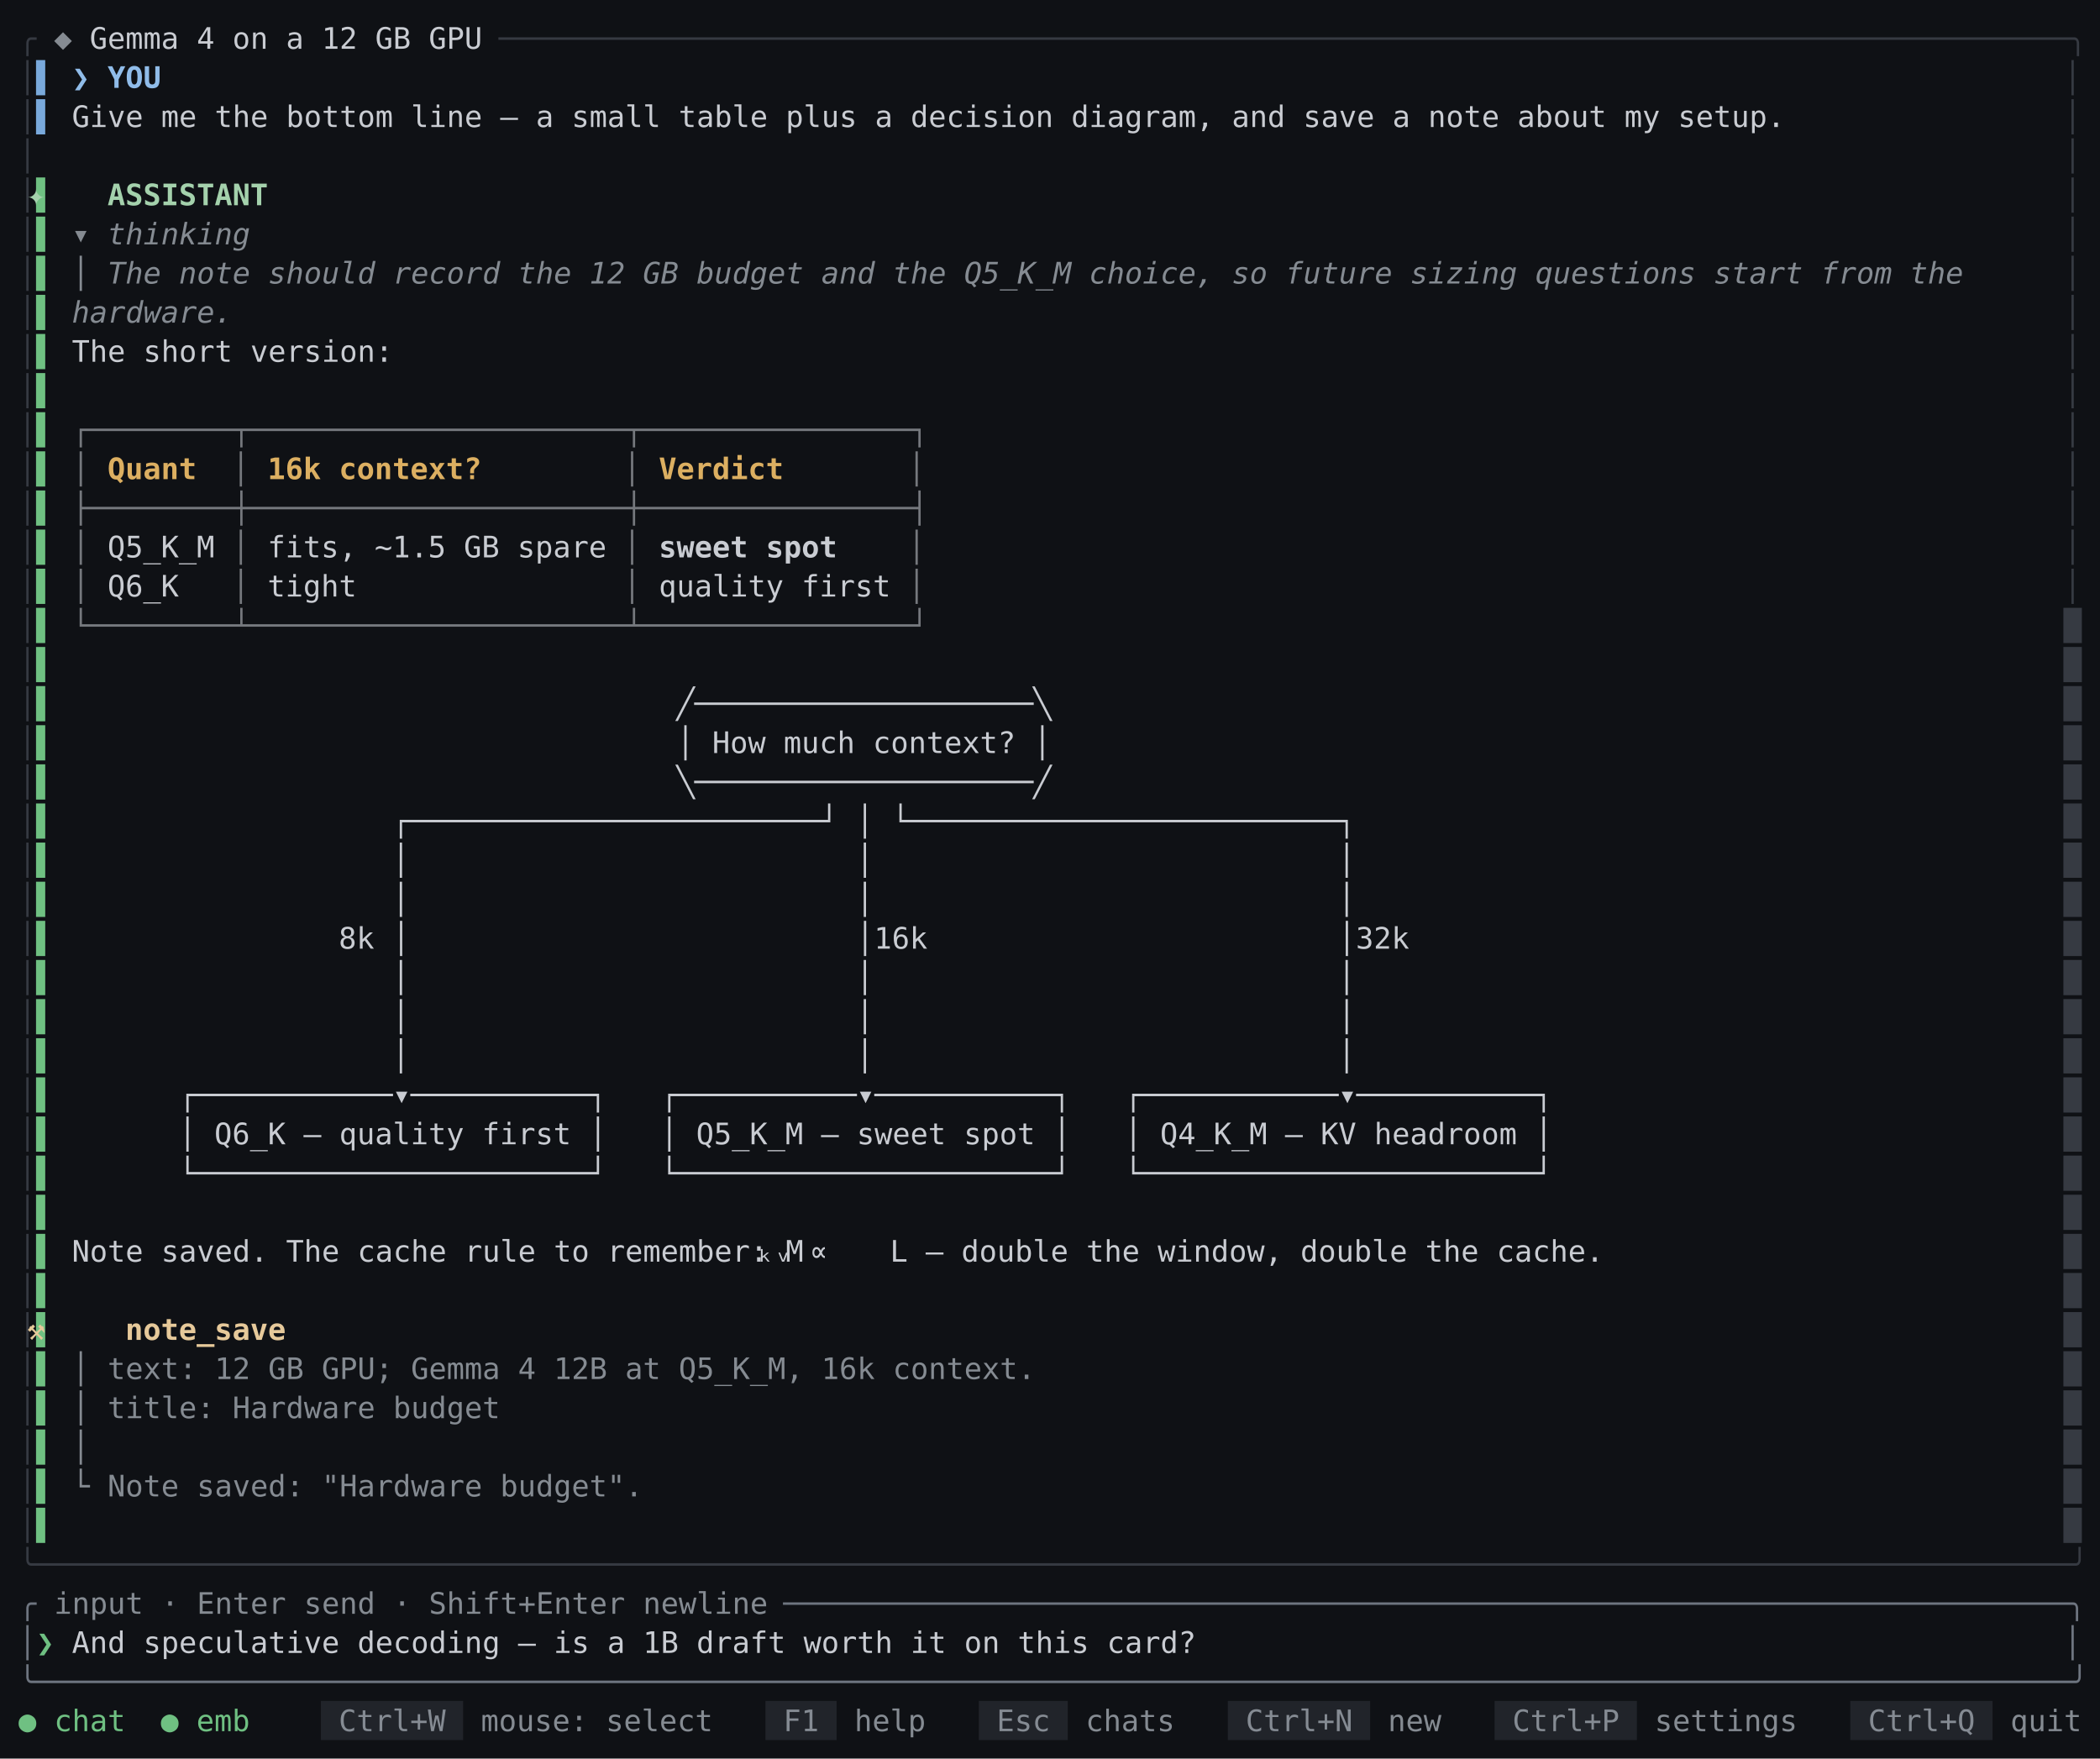
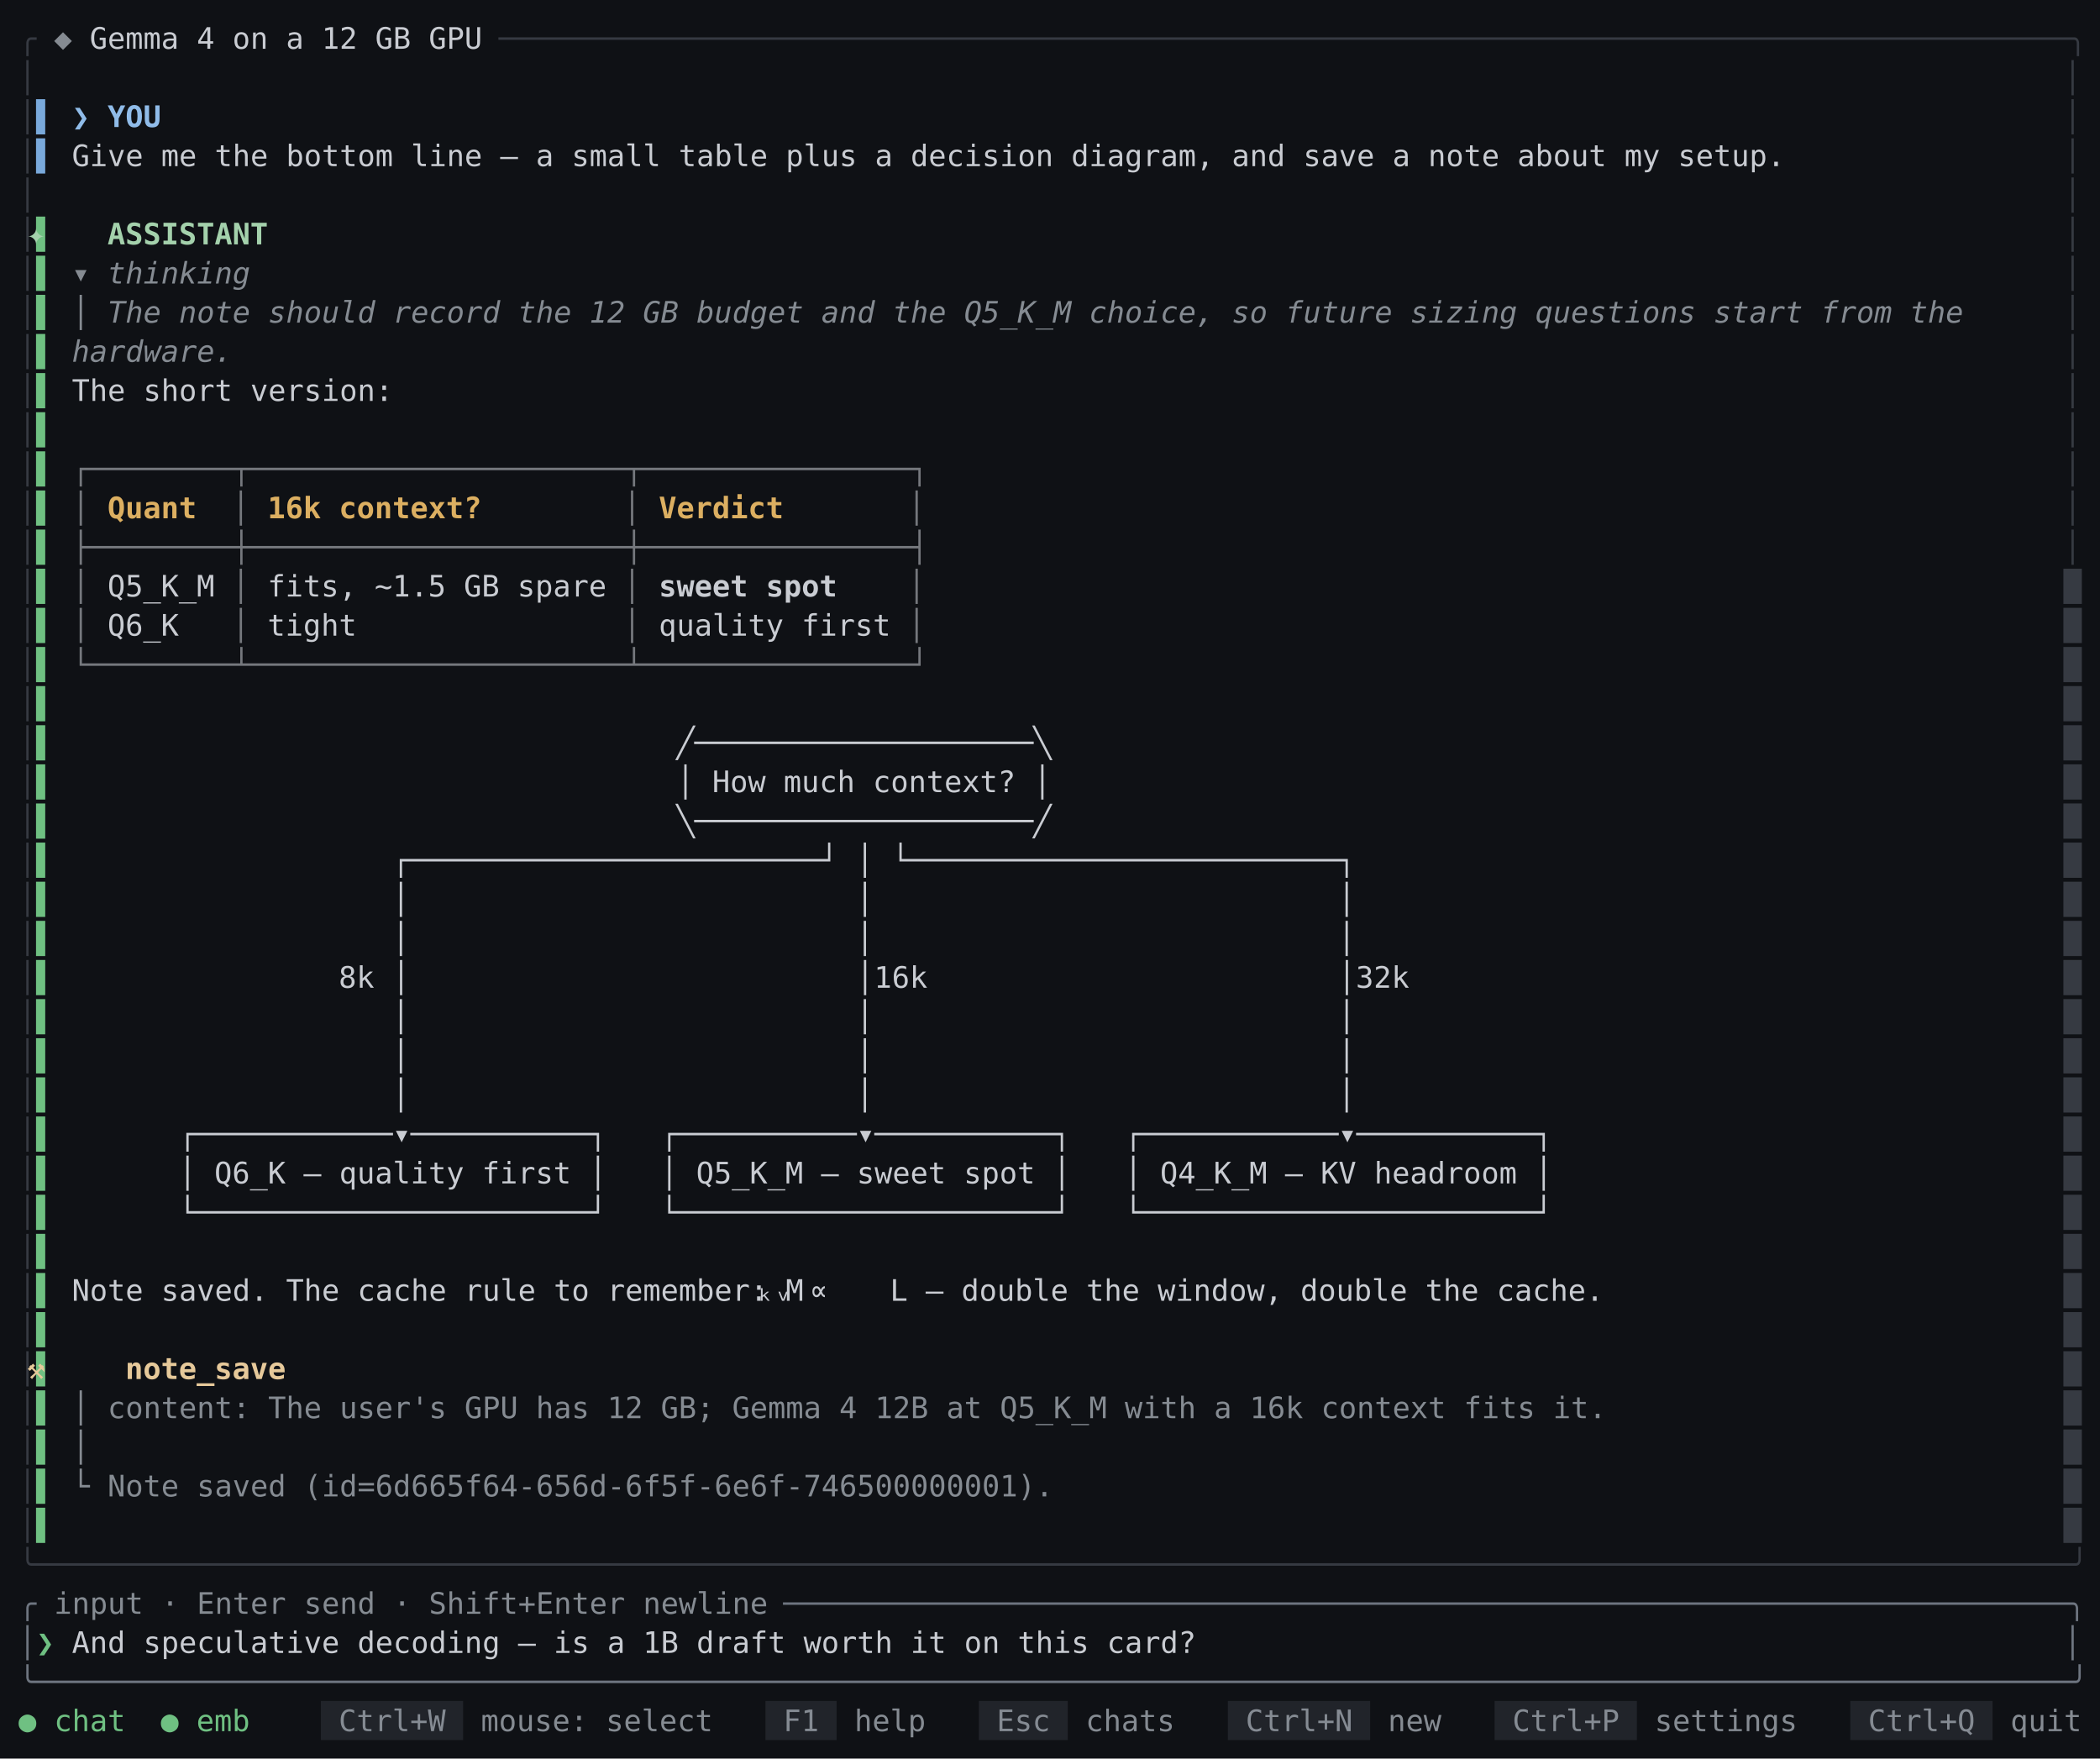
<svg xmlns="http://www.w3.org/2000/svg" id="chat-dark-en" viewBox="0 0 1133.6 949.28" width="1133.6" height="949.28" role="img" aria-label="mindfork — the chat screen, dark theme">
  <style>
@font-face{font-family:'JetBrains Mono';src:url('/fonts/JetBrainsMono-Regular.woff2') format('woff2');font-weight:400;font-style:normal;font-display:swap}
@font-face{font-family:'JetBrains Mono';src:url('/fonts/JetBrainsMono-Bold.woff2') format('woff2');font-weight:700;font-style:normal;font-display:swap}
@font-face{font-family:'JetBrains Mono';src:url('/fonts/JetBrainsMono-Italic.woff2') format('woff2');font-weight:400;font-style:italic;font-display:swap}
#chat-dark-en text{font:16px 'JetBrains Mono',monospace;fill:#c9ccd2}#chat-dark-en .b{font-weight:700}#chat-dark-en .i{font-style:italic}#chat-dark-en .u{text-decoration:underline}#chat-dark-en .st{text-decoration:line-through}#chat-dark-en .u.st{text-decoration:underline line-through}
</style>
  <rect width="100%" height="100%" fill="#0f1115" />
  <text xml:space="preserve" y="26.32">
    <tspan x="10" fill="#363a42">╭</tspan>
    <tspan x="29.2" textLength="19.2" fill="#858b92">◆ </tspan>
    <tspan x="48.4" textLength="220.8">Gemma 4 on a 12 GB GPU </tspan>
    <tspan x="269.2" textLength="854.4" fill="#363a42">────────────────────────────────────────────────────────────────────────────────────────╮</tspan>
  </text>
  <text xml:space="preserve" y="47.44">
    <tspan x="10" fill="#363a42">│</tspan>
+     <tspan x="1114" fill="#363a42">│</tspan>
+   </text>
+   <text xml:space="preserve" y="68.56">
+     <tspan x="10" fill="#363a42">│</tspan>
    <tspan x="19.6" textLength="19.2" fill="#79a9db">▌ </tspan>
    <tspan x="38.8" textLength="48" class="b" fill="#90bce9">❯ YOU</tspan>
    <tspan x="1114" fill="#363a42">│</tspan>
  </text>
-   <text xml:space="preserve" y="68.56">
+   <text xml:space="preserve" y="89.68">
    <tspan x="10" fill="#363a42">│</tspan>
    <tspan x="19.6" textLength="19.2" fill="#79a9db">▌ </tspan>
    <tspan x="38.8" textLength="1075.2">Give me the bottom line — a small table plus a decision diagram, and save a note about my setup.                </tspan>
    <tspan x="1114" fill="#363a42">│</tspan>
  </text>
-   <text xml:space="preserve" y="89.68">
-     <tspan x="10" fill="#363a42">│</tspan>
-     <tspan x="1114" fill="#363a42">│</tspan>
-   </text>
  <text xml:space="preserve" y="110.8">
+     <tspan x="10" fill="#363a42">│</tspan>
+     <tspan x="1114" fill="#363a42">│</tspan>
+   </text>
+   <text xml:space="preserve" y="131.92">
    <tspan x="10" fill="#363a42">│</tspan>
    <tspan x="19.6" textLength="19.2" fill="#6fc082">▌ </tspan>
    <tspan x="43.6" text-anchor="middle" fill="#a4d1ac">✦</tspan>
    <tspan x="58" textLength="86.4" class="b" fill="#a4d1ac">ASSISTANT</tspan>
    <tspan x="1114" fill="#363a42">│</tspan>
  </text>
-   <text xml:space="preserve" y="131.92">
+   <text xml:space="preserve" y="153.04">
    <tspan x="10" fill="#363a42">│</tspan>
    <tspan x="19.6" textLength="19.2" fill="#6fc082">▌ </tspan>
    <tspan x="38.8" textLength="96" class="i" fill="#858b92">▾ thinking</tspan>
    <tspan x="1114" fill="#363a42">│</tspan>
  </text>
-   <text xml:space="preserve" y="153.04">
+   <text xml:space="preserve" y="174.16">
    <tspan x="10" fill="#363a42">│</tspan>
    <tspan x="19.6" textLength="19.2" fill="#6fc082">▌ </tspan>
    <tspan x="38.8" textLength="1027.2" class="i" fill="#858b92">│ The note should record the 12 GB budget and the Q5_K_M choice, so future sizing questions start from the </tspan>
    <tspan x="1114" fill="#363a42">│</tspan>
  </text>
-   <text xml:space="preserve" y="174.16">
+   <text xml:space="preserve" y="195.28">
    <tspan x="10" fill="#363a42">│</tspan>
    <tspan x="19.6" textLength="19.2" fill="#6fc082">▌ </tspan>
    <tspan x="38.8" textLength="86.4" class="i" fill="#858b92">hardware.</tspan>
    <tspan x="1114" fill="#363a42">│</tspan>
  </text>
-   <text xml:space="preserve" y="195.28">
+   <text xml:space="preserve" y="216.4">
    <tspan x="10" fill="#363a42">│</tspan>
    <tspan x="19.6" textLength="19.2" fill="#6fc082">▌ </tspan>
    <tspan x="38.8" textLength="1075.2">The short version:                                                                                              </tspan>
    <tspan x="1114" fill="#363a42">│</tspan>
  </text>
-   <text xml:space="preserve" y="216.4">
-     <tspan x="10" fill="#363a42">│</tspan>
-     <tspan x="19.6" textLength="19.2" fill="#6fc082">▌ </tspan>
-     <tspan x="1114" fill="#363a42">│</tspan>
-   </text>
  <text xml:space="preserve" y="237.52">
    <tspan x="10" fill="#363a42">│</tspan>
    <tspan x="19.6" textLength="19.2" fill="#6fc082">▌ </tspan>
+     <tspan x="1114" fill="#363a42">│</tspan>
+   </text>
+   <text xml:space="preserve" y="258.64">
+     <tspan x="10" fill="#363a42">│</tspan>
+     <tspan x="19.6" textLength="19.2" fill="#6fc082">▌ </tspan>
    <tspan x="38.8" textLength="460.8" fill="#75787d">┌────────┬─────────────────────┬───────────────┐</tspan>
    <tspan x="1114" fill="#363a42">│</tspan>
  </text>
-   <text xml:space="preserve" y="258.64">
+   <text xml:space="preserve" y="279.76">
    <tspan x="10" fill="#363a42">│</tspan>
    <tspan x="19.6" textLength="19.2" fill="#6fc082">▌ </tspan>
    <tspan x="38.8" fill="#75787d">│</tspan>
    <tspan x="58" textLength="48" class="b" fill="#dcaf61">Quant</tspan>
    <tspan x="125.2" fill="#75787d">│</tspan>
    <tspan x="144.4" textLength="115.2" class="b" fill="#dcaf61">16k context?</tspan>
    <tspan x="336.4" fill="#75787d">│</tspan>
    <tspan x="355.6" textLength="67.2" class="b" fill="#dcaf61">Verdict</tspan>
    <tspan x="490" fill="#75787d">│</tspan>
    <tspan x="1114" fill="#363a42">│</tspan>
  </text>
-   <text xml:space="preserve" y="279.76">
+   <text xml:space="preserve" y="300.88">
    <tspan x="10" fill="#363a42">│</tspan>
    <tspan x="19.6" textLength="19.2" fill="#6fc082">▌ </tspan>
    <tspan x="38.8" textLength="460.8" fill="#75787d">├────────┼─────────────────────┼───────────────┤</tspan>
    <tspan x="1114" fill="#363a42">│</tspan>
  </text>
-   <text xml:space="preserve" y="300.88">
+   <text xml:space="preserve" y="322">
    <tspan x="10" fill="#363a42">│</tspan>
    <tspan x="19.6" textLength="19.2" fill="#6fc082">▌ </tspan>
    <tspan x="38.8" fill="#75787d">│</tspan>
    <tspan x="58" textLength="67.2">Q5_K_M </tspan>
    <tspan x="125.2" fill="#75787d">│</tspan>
    <tspan x="144.4" textLength="192">fits, ~1.5 GB spare </tspan>
    <tspan x="336.4" fill="#75787d">│</tspan>
    <tspan x="355.6" textLength="96" class="b">sweet spot</tspan>
    <tspan x="490" fill="#75787d">│</tspan>
-     <tspan x="1114" fill="#363a42">│</tspan>
-   </text>
-   <text xml:space="preserve" y="322">
+     <tspan x="1114" fill="#363a42">█</tspan>
+   </text>
+   <text xml:space="preserve" y="343.12">
    <tspan x="10" fill="#363a42">│</tspan>
    <tspan x="19.6" textLength="19.2" fill="#6fc082">▌ </tspan>
    <tspan x="38.8" fill="#75787d">│</tspan>
    <tspan x="58" textLength="67.2">Q6_K   </tspan>
    <tspan x="125.2" fill="#75787d">│</tspan>
    <tspan x="144.4" textLength="192">tight               </tspan>
    <tspan x="336.4" fill="#75787d">│</tspan>
    <tspan x="355.6" textLength="134.4">quality first </tspan>
    <tspan x="490" fill="#75787d">│</tspan>
-     <tspan x="1114" fill="#363a42">│</tspan>
-   </text>
-   <text xml:space="preserve" y="343.12">
+     <tspan x="1114" fill="#363a42">█</tspan>
+   </text>
+   <text xml:space="preserve" y="364.24">
    <tspan x="10" fill="#363a42">│</tspan>
    <tspan x="19.6" textLength="19.2" fill="#6fc082">▌ </tspan>
    <tspan x="38.8" textLength="460.8" fill="#75787d">└────────┴─────────────────────┴───────────────┘</tspan>
    <tspan x="1114" fill="#363a42">█</tspan>
  </text>
-   <text xml:space="preserve" y="364.24">
-     <tspan x="10" fill="#363a42">│</tspan>
-     <tspan x="19.6" textLength="19.2" fill="#6fc082">▌ </tspan>
-     <tspan x="1114" fill="#363a42">█</tspan>
-   </text>
  <text xml:space="preserve" y="385.36">
    <tspan x="10" fill="#363a42">│</tspan>
    <tspan x="19.6" textLength="19.2" fill="#6fc082">▌ </tspan>
+     <tspan x="1114" fill="#363a42">█</tspan>
+   </text>
+   <text xml:space="preserve" y="406.48">
+     <tspan x="10" fill="#363a42">│</tspan>
+     <tspan x="19.6" textLength="19.2" fill="#6fc082">▌ </tspan>
    <tspan x="365.2" textLength="748.8">╱───────────────────╲                                                         </tspan>
    <tspan x="1114" fill="#363a42">█</tspan>
  </text>
-   <text xml:space="preserve" y="406.48">
+   <text xml:space="preserve" y="427.6">
    <tspan x="10" fill="#363a42">│</tspan>
    <tspan x="19.6" textLength="19.2" fill="#6fc082">▌ </tspan>
    <tspan x="365.2" textLength="748.8">│ How much context? │                                                         </tspan>
    <tspan x="1114" fill="#363a42">█</tspan>
  </text>
-   <text xml:space="preserve" y="427.6">
+   <text xml:space="preserve" y="448.72">
    <tspan x="10" fill="#363a42">│</tspan>
    <tspan x="19.6" textLength="19.2" fill="#6fc082">▌ </tspan>
    <tspan x="365.2" textLength="748.8">╲───────────────────╱                                                         </tspan>
    <tspan x="1114" fill="#363a42">█</tspan>
  </text>
-   <text xml:space="preserve" y="448.72">
+   <text xml:space="preserve" y="469.84">
    <tspan x="10" fill="#363a42">│</tspan>
    <tspan x="19.6" textLength="19.2" fill="#6fc082">▌ </tspan>
    <tspan x="211.6" textLength="902.4">┌───────────────────────┘ │ └────────────────────────┐                                        </tspan>
    <tspan x="1114" fill="#363a42">█</tspan>
  </text>
-   <text xml:space="preserve" y="469.84">
-     <tspan x="10" fill="#363a42">│</tspan>
-     <tspan x="19.6" textLength="19.2" fill="#6fc082">▌ </tspan>
-     <tspan x="211.6" textLength="902.4">│                         │                          │                                        </tspan>
-     <tspan x="1114" fill="#363a42">█</tspan>
-   </text>
  <text xml:space="preserve" y="490.96">
    <tspan x="10" fill="#363a42">│</tspan>
    <tspan x="19.6" textLength="19.2" fill="#6fc082">▌ </tspan>
    <tspan x="211.6" textLength="902.4">│                         │                          │                                        </tspan>
    <tspan x="1114" fill="#363a42">█</tspan>
  </text>
  <text xml:space="preserve" y="512.08">
    <tspan x="10" fill="#363a42">│</tspan>
    <tspan x="19.6" textLength="19.2" fill="#6fc082">▌ </tspan>
+     <tspan x="211.6" textLength="902.4">│                         │                          │                                        </tspan>
+     <tspan x="1114" fill="#363a42">█</tspan>
+   </text>
+   <text xml:space="preserve" y="533.2">
+     <tspan x="10" fill="#363a42">│</tspan>
+     <tspan x="19.6" textLength="19.2" fill="#6fc082">▌ </tspan>
    <tspan x="182.8" textLength="931.2">8k │                         │16k                       │32k                                     </tspan>
    <tspan x="1114" fill="#363a42">█</tspan>
  </text>
-   <text xml:space="preserve" y="533.2">
-     <tspan x="10" fill="#363a42">│</tspan>
-     <tspan x="19.6" textLength="19.2" fill="#6fc082">▌ </tspan>
-     <tspan x="211.6" textLength="902.4">│                         │                          │                                        </tspan>
-     <tspan x="1114" fill="#363a42">█</tspan>
-   </text>
  <text xml:space="preserve" y="554.32">
    <tspan x="10" fill="#363a42">│</tspan>
    <tspan x="19.6" textLength="19.2" fill="#6fc082">▌ </tspan>
    <tspan x="211.6" textLength="902.4">│                         │                          │                                        </tspan>
    <tspan x="1114" fill="#363a42">█</tspan>
  </text>
  <text xml:space="preserve" y="575.44">
    <tspan x="10" fill="#363a42">│</tspan>
    <tspan x="19.6" textLength="19.2" fill="#6fc082">▌ </tspan>
    <tspan x="211.6" textLength="902.4">│                         │                          │                                        </tspan>
    <tspan x="1114" fill="#363a42">█</tspan>
  </text>
  <text xml:space="preserve" y="596.56">
    <tspan x="10" fill="#363a42">│</tspan>
    <tspan x="19.6" textLength="19.2" fill="#6fc082">▌ </tspan>
+     <tspan x="211.6" textLength="902.4">│                         │                          │                                        </tspan>
+     <tspan x="1114" fill="#363a42">█</tspan>
+   </text>
+   <text xml:space="preserve" y="617.68">
+     <tspan x="10" fill="#363a42">│</tspan>
+     <tspan x="19.6" textLength="19.2" fill="#6fc082">▌ </tspan>
    <tspan x="96.4" textLength="1017.6">┌───────────▾──────────┐   ┌──────────▾──────────┐   ┌───────────▾──────────┐                             </tspan>
    <tspan x="1114" fill="#363a42">█</tspan>
  </text>
-   <text xml:space="preserve" y="617.68">
+   <text xml:space="preserve" y="638.8">
    <tspan x="10" fill="#363a42">│</tspan>
    <tspan x="19.6" textLength="19.2" fill="#6fc082">▌ </tspan>
    <tspan x="96.4" textLength="1017.6">│ Q6_K — quality first │   │ Q5_K_M — sweet spot │   │ Q4_K_M — KV headroom │                             </tspan>
    <tspan x="1114" fill="#363a42">█</tspan>
  </text>
-   <text xml:space="preserve" y="638.8">
+   <text xml:space="preserve" y="659.92">
    <tspan x="10" fill="#363a42">│</tspan>
    <tspan x="19.6" textLength="19.2" fill="#6fc082">▌ </tspan>
    <tspan x="96.4" textLength="1017.6">└──────────────────────┘   └─────────────────────┘   └──────────────────────┘                             </tspan>
    <tspan x="1114" fill="#363a42">█</tspan>
  </text>
-   <text xml:space="preserve" y="659.92">
-     <tspan x="10" fill="#363a42">│</tspan>
-     <tspan x="19.6" textLength="19.2" fill="#6fc082">▌ </tspan>
-     <tspan x="1114" fill="#363a42">█</tspan>
-   </text>
  <text xml:space="preserve" y="681.04">
+     <tspan x="10" fill="#363a42">│</tspan>
+     <tspan x="19.6" textLength="19.2" fill="#6fc082">▌ </tspan>
+     <tspan x="1114" fill="#363a42">█</tspan>
+   </text>
+   <text xml:space="preserve" y="702.16">
    <tspan x="10" fill="#363a42">│</tspan>
    <tspan x="19.6" textLength="19.2" fill="#6fc082">▌ </tspan>
    <tspan x="38.8" textLength="393.6">Note saved. The cache rule to remember: M</tspan>
    <tspan x="437.2" text-anchor="middle">ₖ</tspan>
    <tspan x="446.8" text-anchor="middle">ᵥ</tspan>
    <tspan x="466" text-anchor="middle">∝</tspan>
    <tspan x="480.4" textLength="633.6">L — double the window, double the cache.                          </tspan>
    <tspan x="1114" fill="#363a42">█</tspan>
  </text>
-   <text xml:space="preserve" y="702.16">
-     <tspan x="10" fill="#363a42">│</tspan>
-     <tspan x="19.6" textLength="19.2" fill="#6fc082">▌ </tspan>
-     <tspan x="1114" fill="#363a42">█</tspan>
-   </text>
  <text xml:space="preserve" y="723.28">
+     <tspan x="10" fill="#363a42">│</tspan>
+     <tspan x="19.6" textLength="19.2" fill="#6fc082">▌ </tspan>
+     <tspan x="1114" fill="#363a42">█</tspan>
+   </text>
+   <text xml:space="preserve" y="744.4">
    <tspan x="10" fill="#363a42">│</tspan>
    <tspan x="19.6" textLength="19.2" fill="#6fc082">▌ </tspan>
    <tspan x="43.6" text-anchor="middle" fill="#e6c99a">⚒</tspan>
    <tspan x="67.6" textLength="86.4" class="b" fill="#e6c99a">note_save</tspan>
    <tspan x="1114" fill="#363a42">█</tspan>
  </text>
-   <text xml:space="preserve" y="744.4">
-     <tspan x="10" fill="#363a42">│</tspan>
-     <tspan x="19.6" textLength="19.2" fill="#6fc082">▌ </tspan>
-     <tspan x="38.8" textLength="518.4" fill="#858b92">│ text: 12 GB GPU; Gemma 4 12B at Q5_K_M, 16k context.</tspan>
-     <tspan x="1114" fill="#363a42">█</tspan>
-   </text>
  <text xml:space="preserve" y="765.52">
    <tspan x="10" fill="#363a42">│</tspan>
    <tspan x="19.6" textLength="19.2" fill="#6fc082">▌ </tspan>
-     <tspan x="38.8" textLength="230.4" fill="#858b92">│ title: Hardware budget</tspan>
+     <tspan x="38.8" textLength="825.6" fill="#858b92">│ content: The user's GPU has 12 GB; Gemma 4 12B at Q5_K_M with a 16k context fits it.</tspan>
    <tspan x="1114" fill="#363a42">█</tspan>
  </text>
  <text xml:space="preserve" y="786.64">
    <tspan x="10" fill="#363a42">│</tspan>
    <tspan x="19.6" textLength="19.2" fill="#6fc082">▌ </tspan>
    <tspan x="38.8" fill="#858b92">│</tspan>
    <tspan x="1114" fill="#363a42">█</tspan>
  </text>
  <text xml:space="preserve" y="807.76">
    <tspan x="10" fill="#363a42">│</tspan>
    <tspan x="19.6" textLength="19.2" fill="#6fc082">▌ </tspan>
-     <tspan x="38.8" textLength="307.2" fill="#858b92">└ Note saved: "Hardware budget".</tspan>
+     <tspan x="38.8" textLength="528" fill="#858b92">└ Note saved (id=6d665f64-656d-6f5f-6e6f-746500000001).</tspan>
    <tspan x="1114" fill="#363a42">█</tspan>
  </text>
  <text xml:space="preserve" y="828.88">
    <tspan x="10" fill="#363a42">│</tspan>
    <tspan x="19.6" textLength="19.2" fill="#6fc082">▌ </tspan>
    <tspan x="1114" fill="#363a42">█</tspan>
  </text>
  <text xml:space="preserve" y="850">
    <tspan x="10" textLength="1113.6" fill="#363a42">╰──────────────────────────────────────────────────────────────────────────────────────────────────────────────────╯</tspan>
  </text>
  <text xml:space="preserve" y="871.12">
    <tspan x="10" fill="#6e7580">╭</tspan>
    <tspan x="29.2" textLength="393.6" fill="#858b92">input · Enter send · Shift+Enter newline </tspan>
    <tspan x="422.8" textLength="700.8" fill="#6e7580">────────────────────────────────────────────────────────────────────────╮</tspan>
  </text>
  <text xml:space="preserve" y="892.24">
    <tspan x="10" fill="#6e7580">│</tspan>
    <tspan x="19.6" textLength="19.2" fill="#6fc082">❯ </tspan>
    <tspan x="38.8" textLength="1075.2">And speculative decoding — is a 1B draft worth it on this card?                                                 </tspan>
    <tspan x="1114" fill="#6e7580">│</tspan>
  </text>
  <text xml:space="preserve" y="913.36">
    <tspan x="10" textLength="1113.6" fill="#6e7580">╰──────────────────────────────────────────────────────────────────────────────────────────────────────────────────╯</tspan>
  </text>
  <rect x="173.2" y="918.16" width="76.8" height="21.12" fill="#21242a" />
  <rect x="413.2" y="918.16" width="38.4" height="21.12" fill="#21242a" />
  <rect x="528.4" y="918.16" width="48" height="21.12" fill="#21242a" />
  <rect x="662.8" y="918.16" width="76.8" height="21.12" fill="#21242a" />
  <rect x="806.8" y="918.16" width="76.8" height="21.12" fill="#21242a" />
  <rect x="998.8" y="918.16" width="76.8" height="21.12" fill="#21242a" />
  <text xml:space="preserve" y="934.48">
    <tspan x="10" class="b" fill="#6fc082">●</tspan>
    <tspan x="29.2" textLength="38.4" fill="#6fc082">chat</tspan>
    <tspan x="86.8" class="b" fill="#6fc082">●</tspan>
    <tspan x="106" textLength="28.8" fill="#6fc082">emb</tspan>
    <tspan x="182.8" textLength="67.2" fill="#858b93">Ctrl+W </tspan>
    <tspan x="259.6" textLength="124.8" fill="#858b92">mouse: select</tspan>
    <tspan x="422.8" textLength="28.8" fill="#858b93">F1 </tspan>
    <tspan x="461.2" textLength="38.4" fill="#858b92">help</tspan>
    <tspan x="538" textLength="38.4" fill="#858b93">Esc </tspan>
    <tspan x="586" textLength="48" fill="#858b92">chats</tspan>
    <tspan x="672.4" textLength="67.2" fill="#858b93">Ctrl+N </tspan>
    <tspan x="749.2" textLength="28.8" fill="#858b92">new</tspan>
    <tspan x="816.4" textLength="67.2" fill="#858b93">Ctrl+P </tspan>
    <tspan x="893.2" textLength="76.8" fill="#858b92">settings</tspan>
    <tspan x="1008.4" textLength="67.2" fill="#858b93">Ctrl+Q </tspan>
    <tspan x="1085.2" textLength="38.4" fill="#858b92">quit</tspan>
  </text>
</svg>
